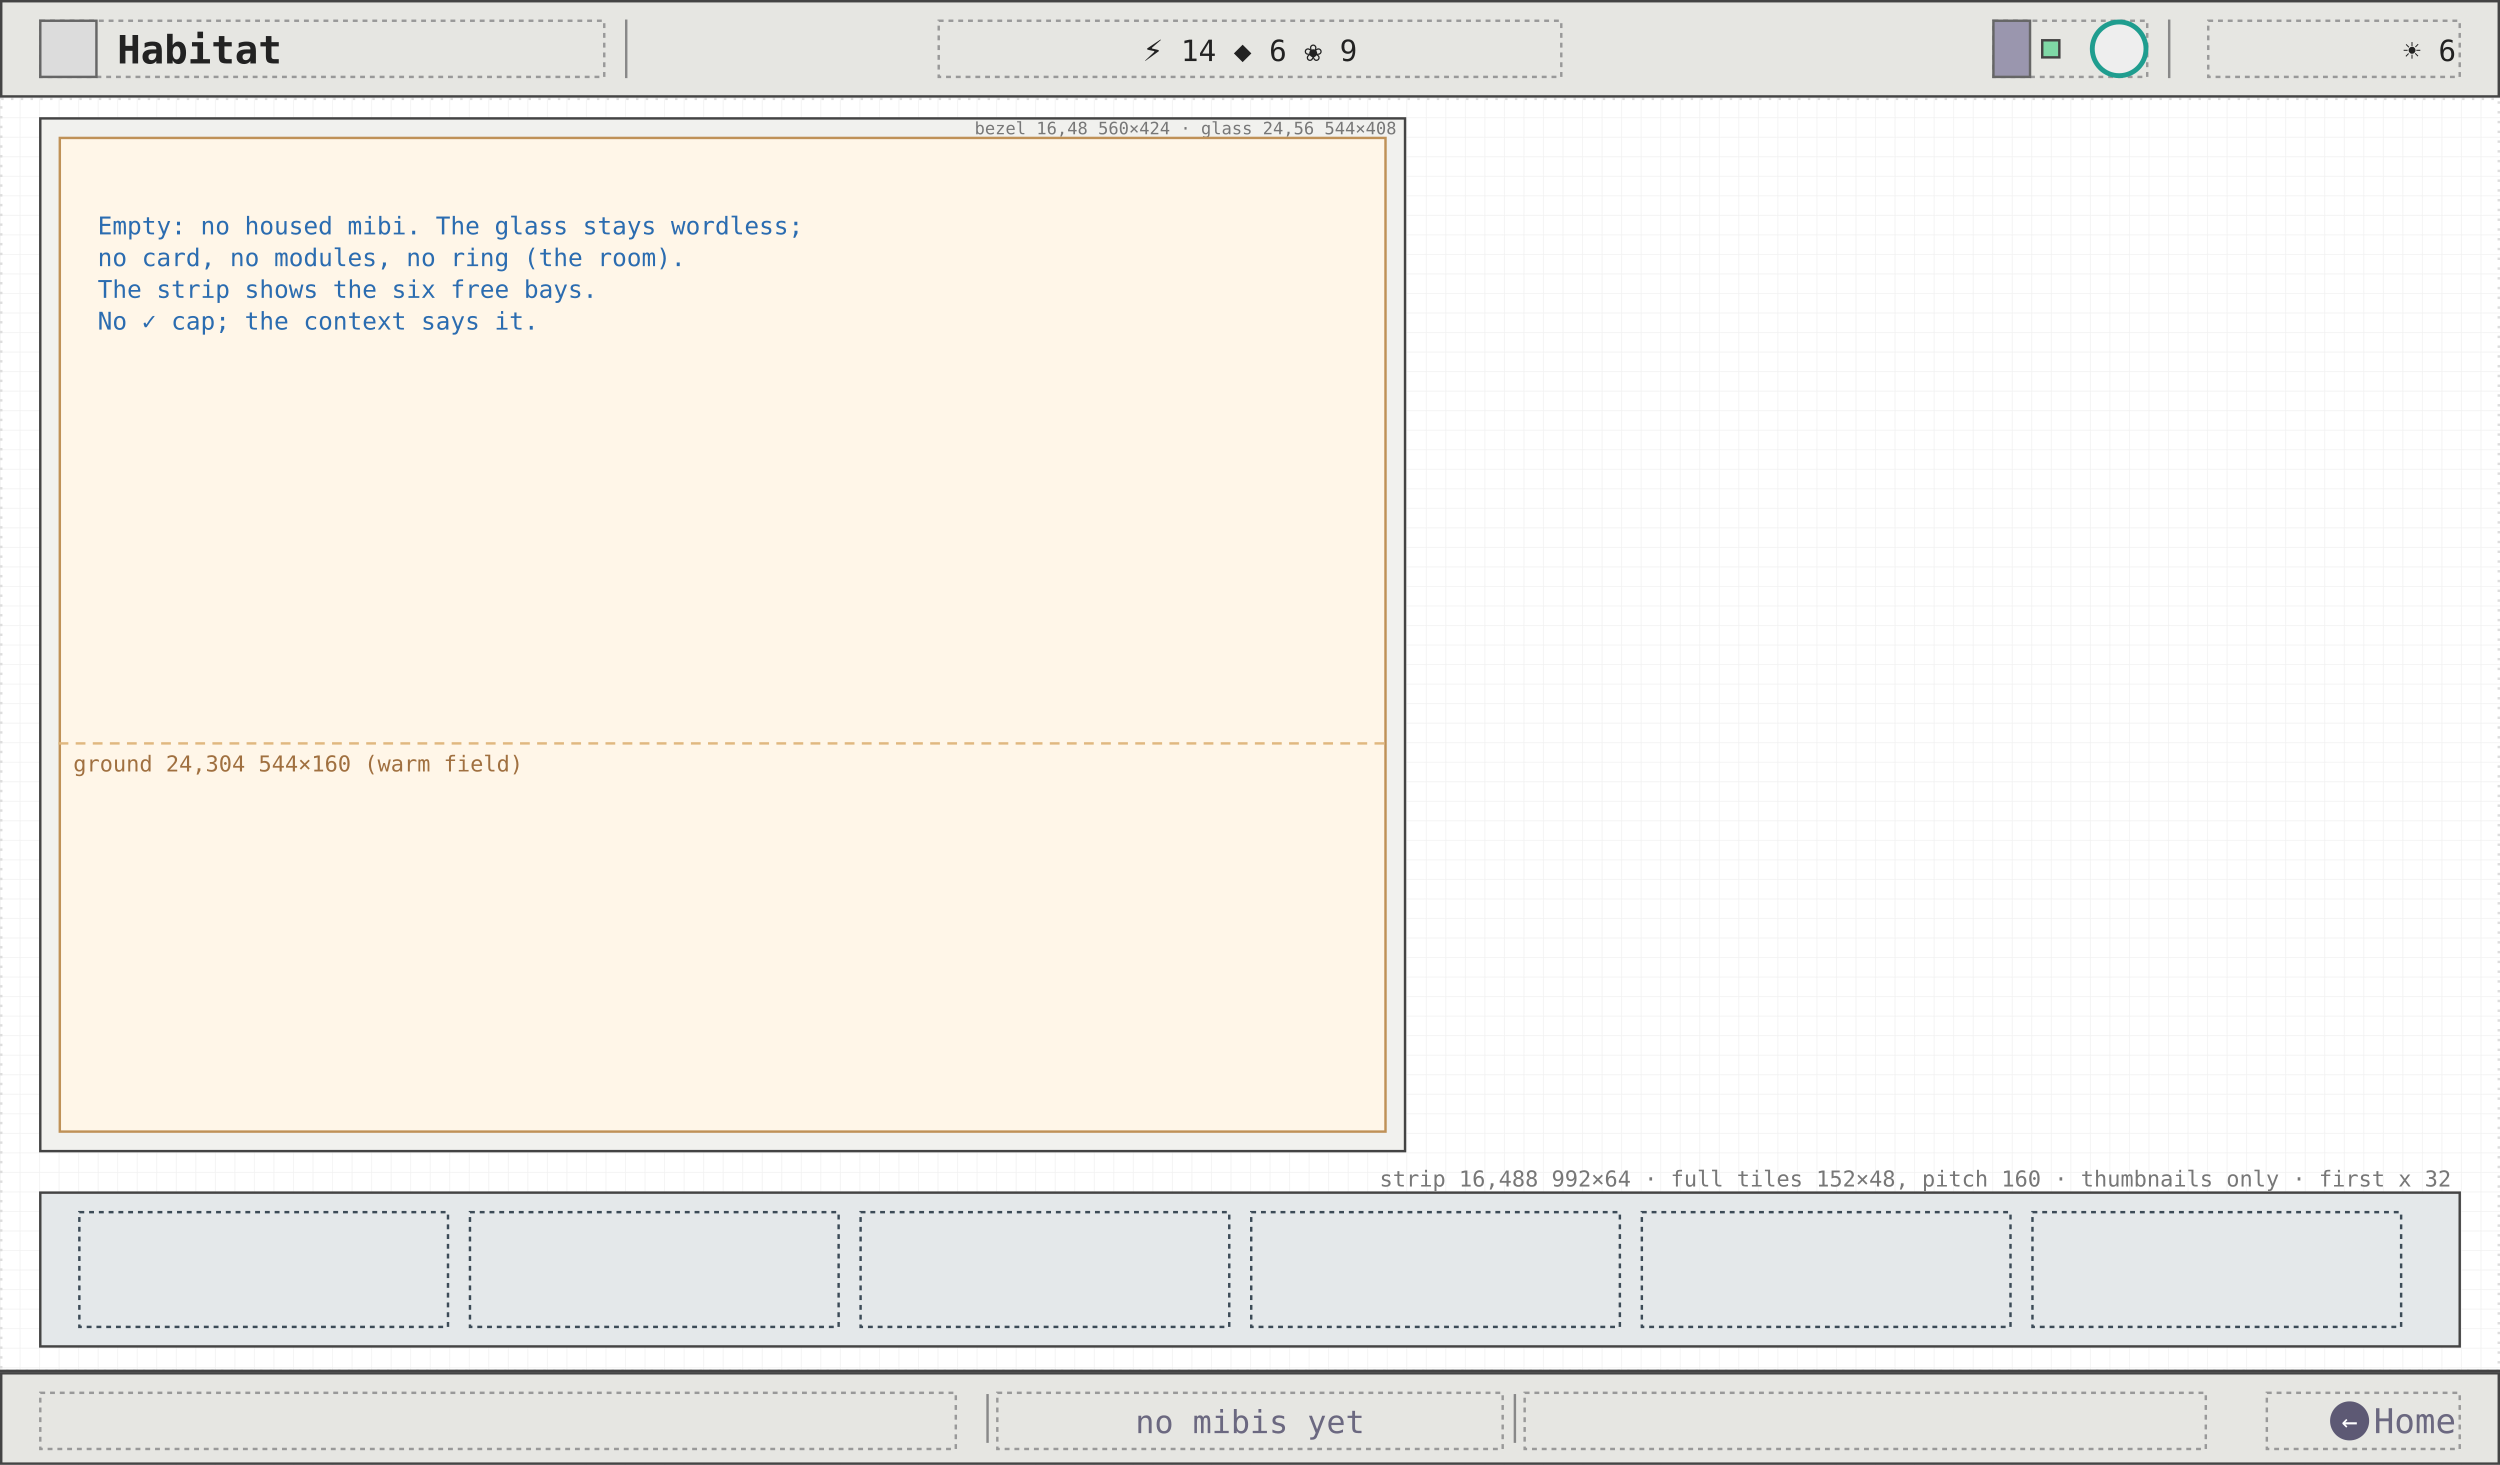
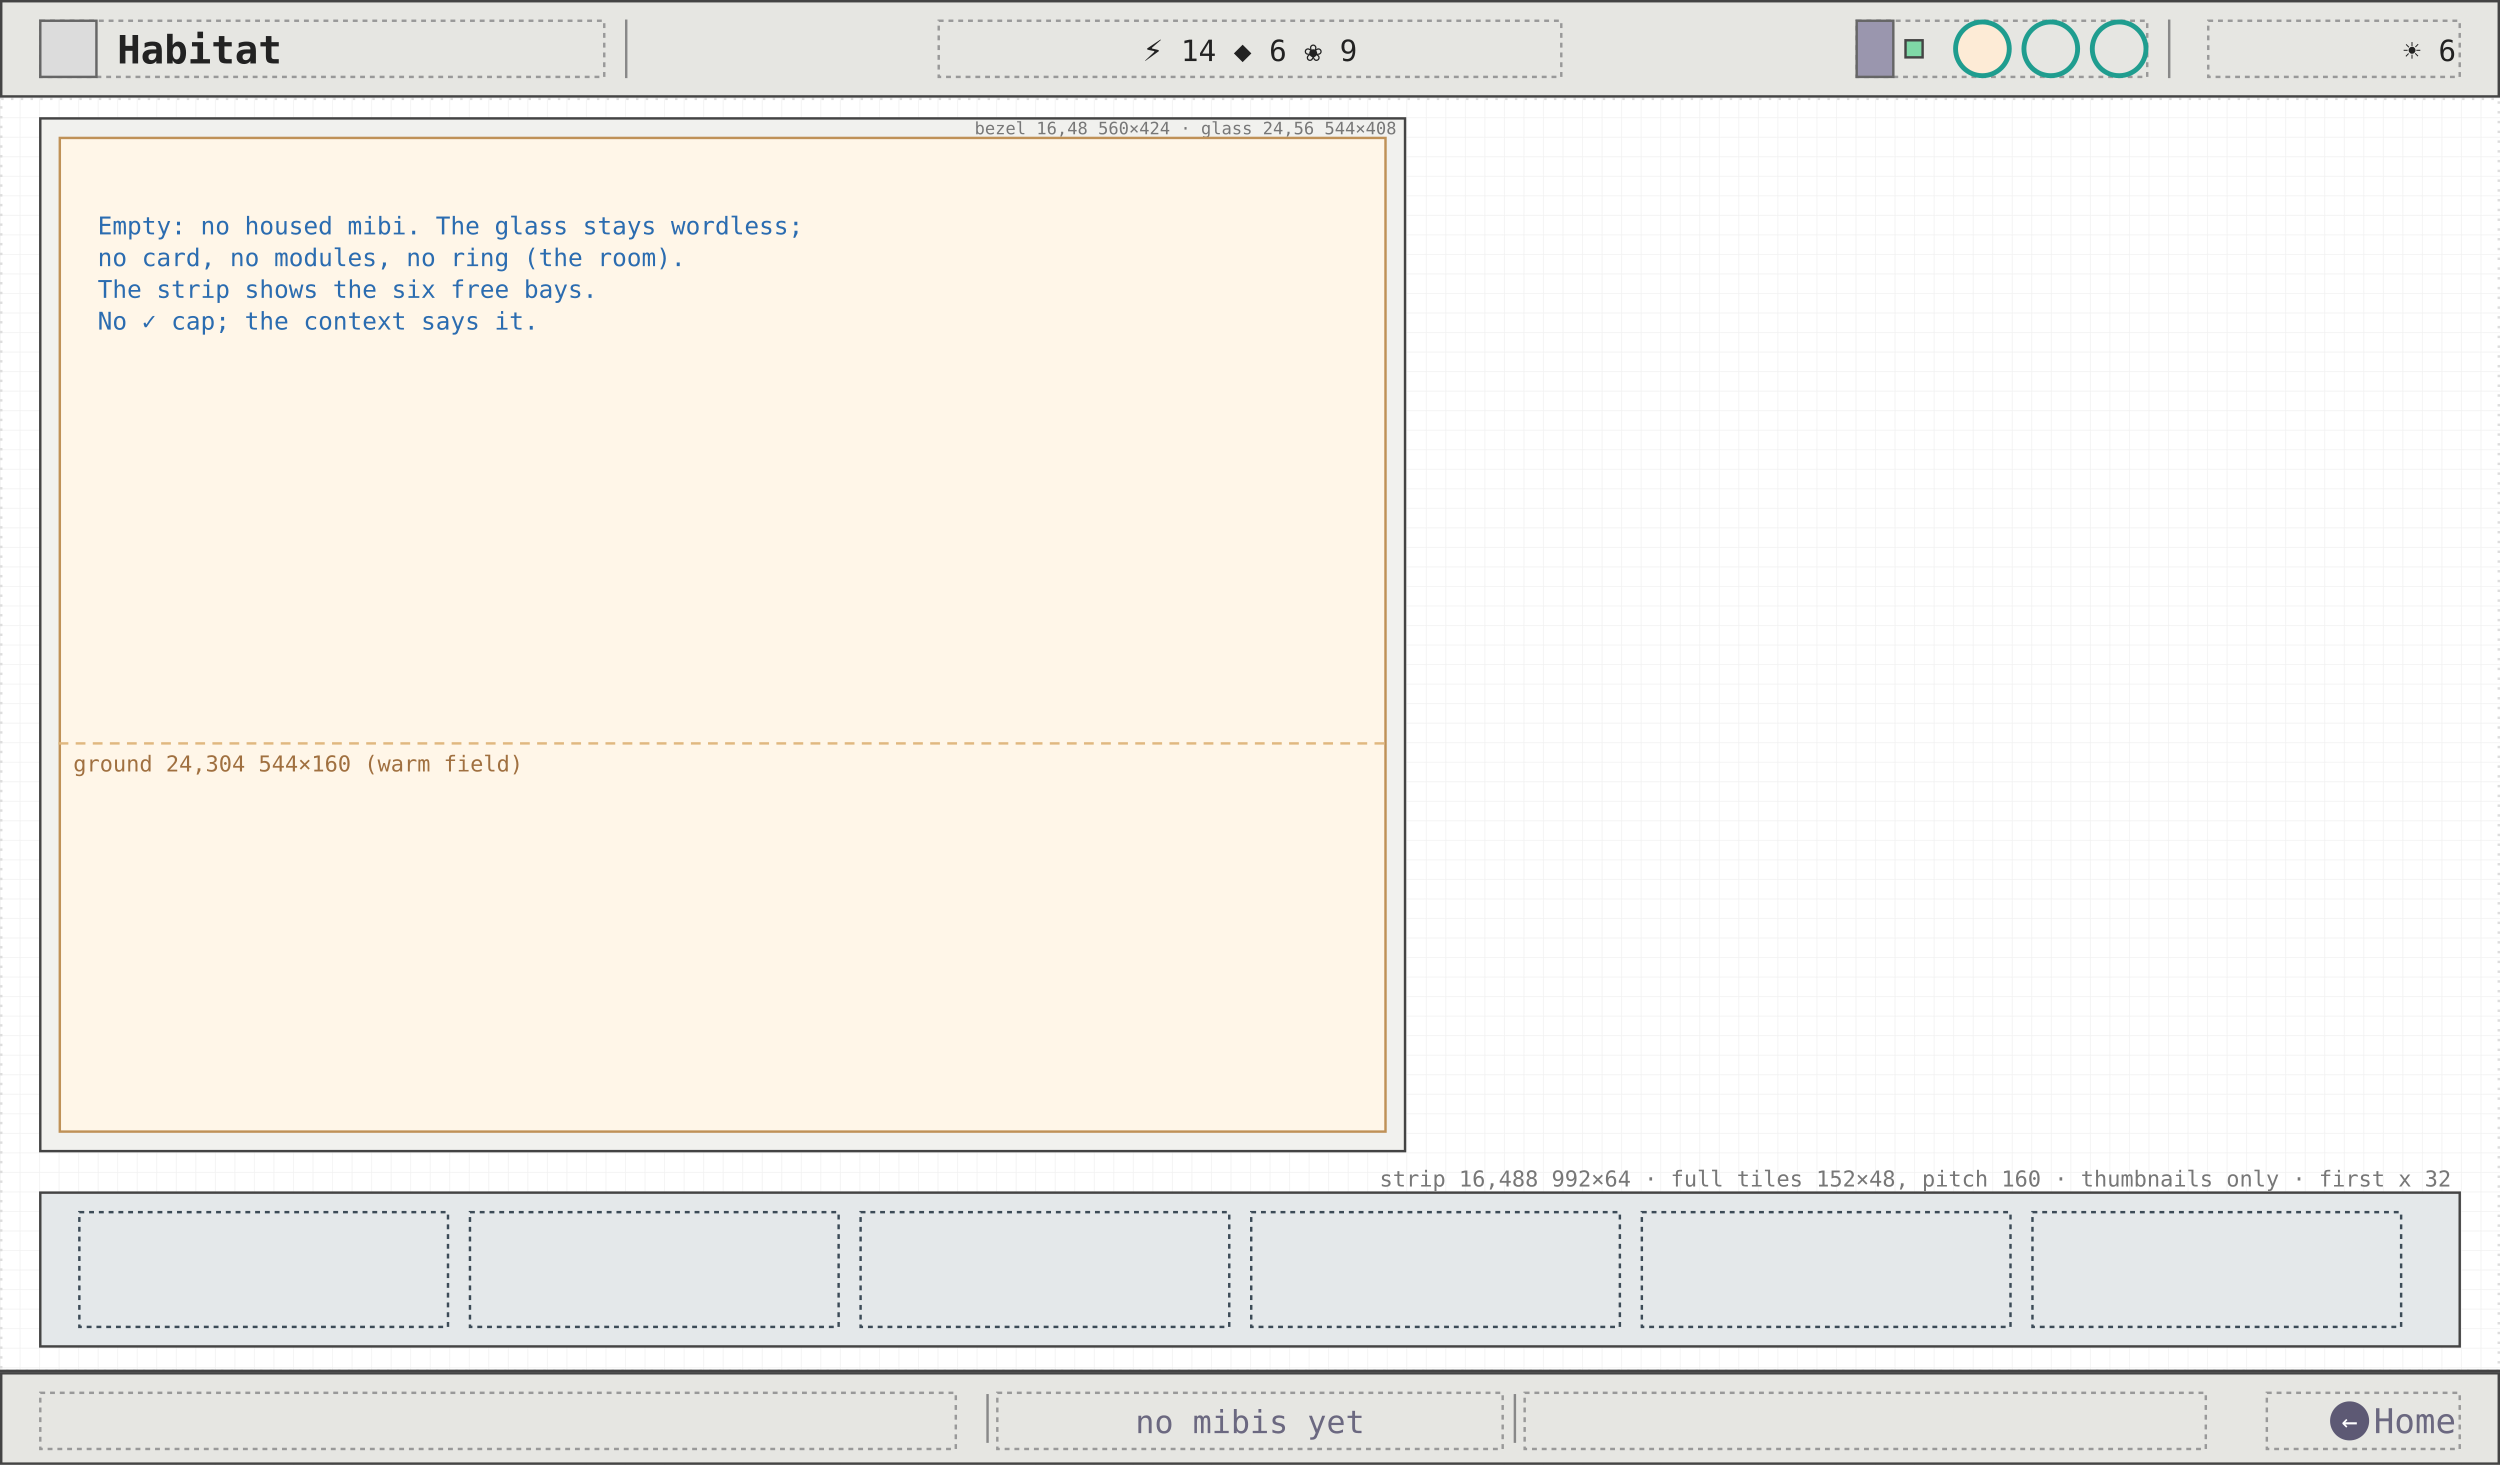
<svg xmlns="http://www.w3.org/2000/svg" viewBox="0 0 1024 600" width="1024" height="600" font-family="ui-monospace, Menlo, Consolas, monospace">
  <defs>
    <pattern id="g8" width="8" height="8" patternUnits="userSpaceOnUse">
      <path d="M8 0H0V8" fill="none" stroke="#efefef" stroke-width="0.5" />
    </pattern>
  </defs>
  <rect width="1024" height="600" fill="#ffffff" />
  <rect width="1024" height="600" fill="url(#g8)" />
  <rect x="0.5" y="40.5" width="1023" height="521" fill="none" stroke="#ddd" stroke-width="1" stroke-dasharray="1 3" />
  <rect x="16.5" y="48.5" width="559" height="423" fill="#f1f1ee" stroke="#444" stroke-width="1" />
  <text x="572" y="55" font-size="7" fill="#777" text-anchor="end">bezel 16,48 560×424 · glass 24,56 544×408</text>
  <rect x="24.5" y="56.5" width="543" height="407" fill="#fff6e8" stroke="#bf9157" stroke-width="1" />
  <line x1="24" y1="304.5" x2="568" y2="304.5" stroke="#e0b880" stroke-dasharray="4 3" />
  <text x="30" y="316" font-size="9" fill="#a07040">ground 24,304 544×160 (warm field)</text>
  <text x="40" y="96" font-size="10" fill="#2b6cb0">Empty: no housed mibi. The glass stays wordless;</text>
  <text x="40" y="109" font-size="10" fill="#2b6cb0">no card, no modules, no ring (the room).</text>
  <text x="40" y="122" font-size="10" fill="#2b6cb0">The strip shows the six free bays.</text>
  <text x="40" y="135" font-size="10" fill="#2b6cb0">No ✓ cap; the context says it.</text>
  <rect x="16.5" y="488.5" width="991" height="63" fill="#e4e8ea" stroke="#444" stroke-width="1" />
  <rect x="32.5" y="496.5" width="151" height="47" fill="none" stroke="#3c4b57" stroke-width="1" stroke-dasharray="2 2" />
  <rect x="192.5" y="496.5" width="151" height="47" fill="none" stroke="#3c4b57" stroke-width="1" stroke-dasharray="2 2" />
  <rect x="352.5" y="496.5" width="151" height="47" fill="none" stroke="#3c4b57" stroke-width="1" stroke-dasharray="2 2" />
  <rect x="512.5" y="496.5" width="151" height="47" fill="none" stroke="#3c4b57" stroke-width="1" stroke-dasharray="2 2" />
  <rect x="672.5" y="496.5" width="151" height="47" fill="none" stroke="#3c4b57" stroke-width="1" stroke-dasharray="2 2" />
  <rect x="832.5" y="496.5" width="151" height="47" fill="none" stroke="#3c4b57" stroke-width="1" stroke-dasharray="2 2" />
  <text x="1004" y="486" font-size="9" fill="#777" text-anchor="end">strip 16,488 992×64 · full tiles 152×48, pitch 160 · thumbnails only · first x 32</text>
  <rect x="0.5" y="0.5" width="1023" height="39" fill="#e6e6e2" stroke="#444" stroke-width="1" />
  <rect x="16.5" y="8.5" width="231" height="23" fill="none" stroke="#999" stroke-width="1" stroke-dasharray="2 2" />
  <rect x="16.5" y="8.5" width="23" height="23" fill="#dcdcdc" stroke="#666" stroke-width="1" />
  <text x="48" y="26" font-size="16" fill="#222" font-weight="600">Habitat</text>
  <line x1="256.5" y1="8" x2="256.5" y2="32" stroke="#888" stroke-width="1" />
  <line x1="888.5" y1="8" x2="888.5" y2="32" stroke="#888" stroke-width="1" />
  <rect x="384.5" y="8.5" width="255" height="23" fill="none" stroke="#999" stroke-width="1" stroke-dasharray="2 2" />
  <text x="512" y="25" font-size="12" fill="#222" text-anchor="middle">⚡ 14   ◆ 6   ❀ 9</text>
-   <rect x="816.5" y="8.5" width="63" height="23" fill="none" stroke="#999" stroke-width="1" stroke-dasharray="2 2" />
-   <rect x="816.5" y="8.5" width="15" height="23" fill="#9a96ae" stroke="#666" stroke-width="1" />
-   <rect x="836.5" y="16.5" width="7" height="7" fill="#7fd8a6" stroke="#444" stroke-width="1" />
-   <circle cx="868" cy="20" r="11" fill="#eee" stroke="#1f9d8f" stroke-width="2" />
+   <rect x="760.5" y="8.5" width="119" height="23" fill="none" stroke="#999" stroke-width="1" stroke-dasharray="2 2" />
+   <rect x="760.5" y="8.5" width="15" height="23" fill="#9a96ae" stroke="#666" stroke-width="1" />
+   <rect x="780.5" y="16.5" width="7" height="7" fill="#7fd8a6" stroke="#444" stroke-width="1" />
+   <circle cx="812" cy="20" r="11" fill="#fdebd6" stroke="#1f9d8f" stroke-width="2" />
+   <circle cx="840" cy="20" r="11" fill="none" stroke="#1f9d8f" stroke-width="2" />
+   <circle cx="868" cy="20" r="11" fill="none" stroke="#1f9d8f" stroke-width="2" />
  <rect x="904.5" y="8.5" width="103" height="23" fill="none" stroke="#999" stroke-width="1" stroke-dasharray="2 2" />
  <text x="1006" y="25" font-size="12" fill="#222" text-anchor="end">☀ 6</text>
  <line x1="0" y1="561.5" x2="1024" y2="561.5" stroke="#444" stroke-width="1" />
  <rect x="0.5" y="562.5" width="1023" height="37" fill="#e6e6e2" stroke="#444" stroke-width="1" />
  <rect x="16.5" y="570.5" width="375" height="23" fill="none" stroke="#999" stroke-width="1" stroke-dasharray="2 2" />
  <rect x="408.5" y="570.5" width="207" height="23" fill="none" stroke="#999" stroke-width="1" stroke-dasharray="2 2" />
  <rect x="624.5" y="570.5" width="279" height="23" fill="none" stroke="#999" stroke-width="1" stroke-dasharray="2 2" />
  <rect x="928.5" y="570.5" width="79" height="23" fill="none" stroke="#999" stroke-width="1" stroke-dasharray="2 2" />
  <line x1="404.5" y1="571" x2="404.5" y2="591" stroke="#888" stroke-width="1" />
  <line x1="620.5" y1="571" x2="620.5" y2="591" stroke="#888" stroke-width="1" />
  <text x="512" y="587" font-size="13" fill="#6b6880" text-anchor="middle">no mibis yet</text>
  <circle cx="962.4" cy="582" r="8" fill="#5d5974" />
  <text x="962.4" y="586" font-size="11" fill="#fff" text-anchor="middle">←</text>
  <text x="1006" y="587" font-size="14" fill="#6b6880" text-anchor="end">Home</text>
</svg>
